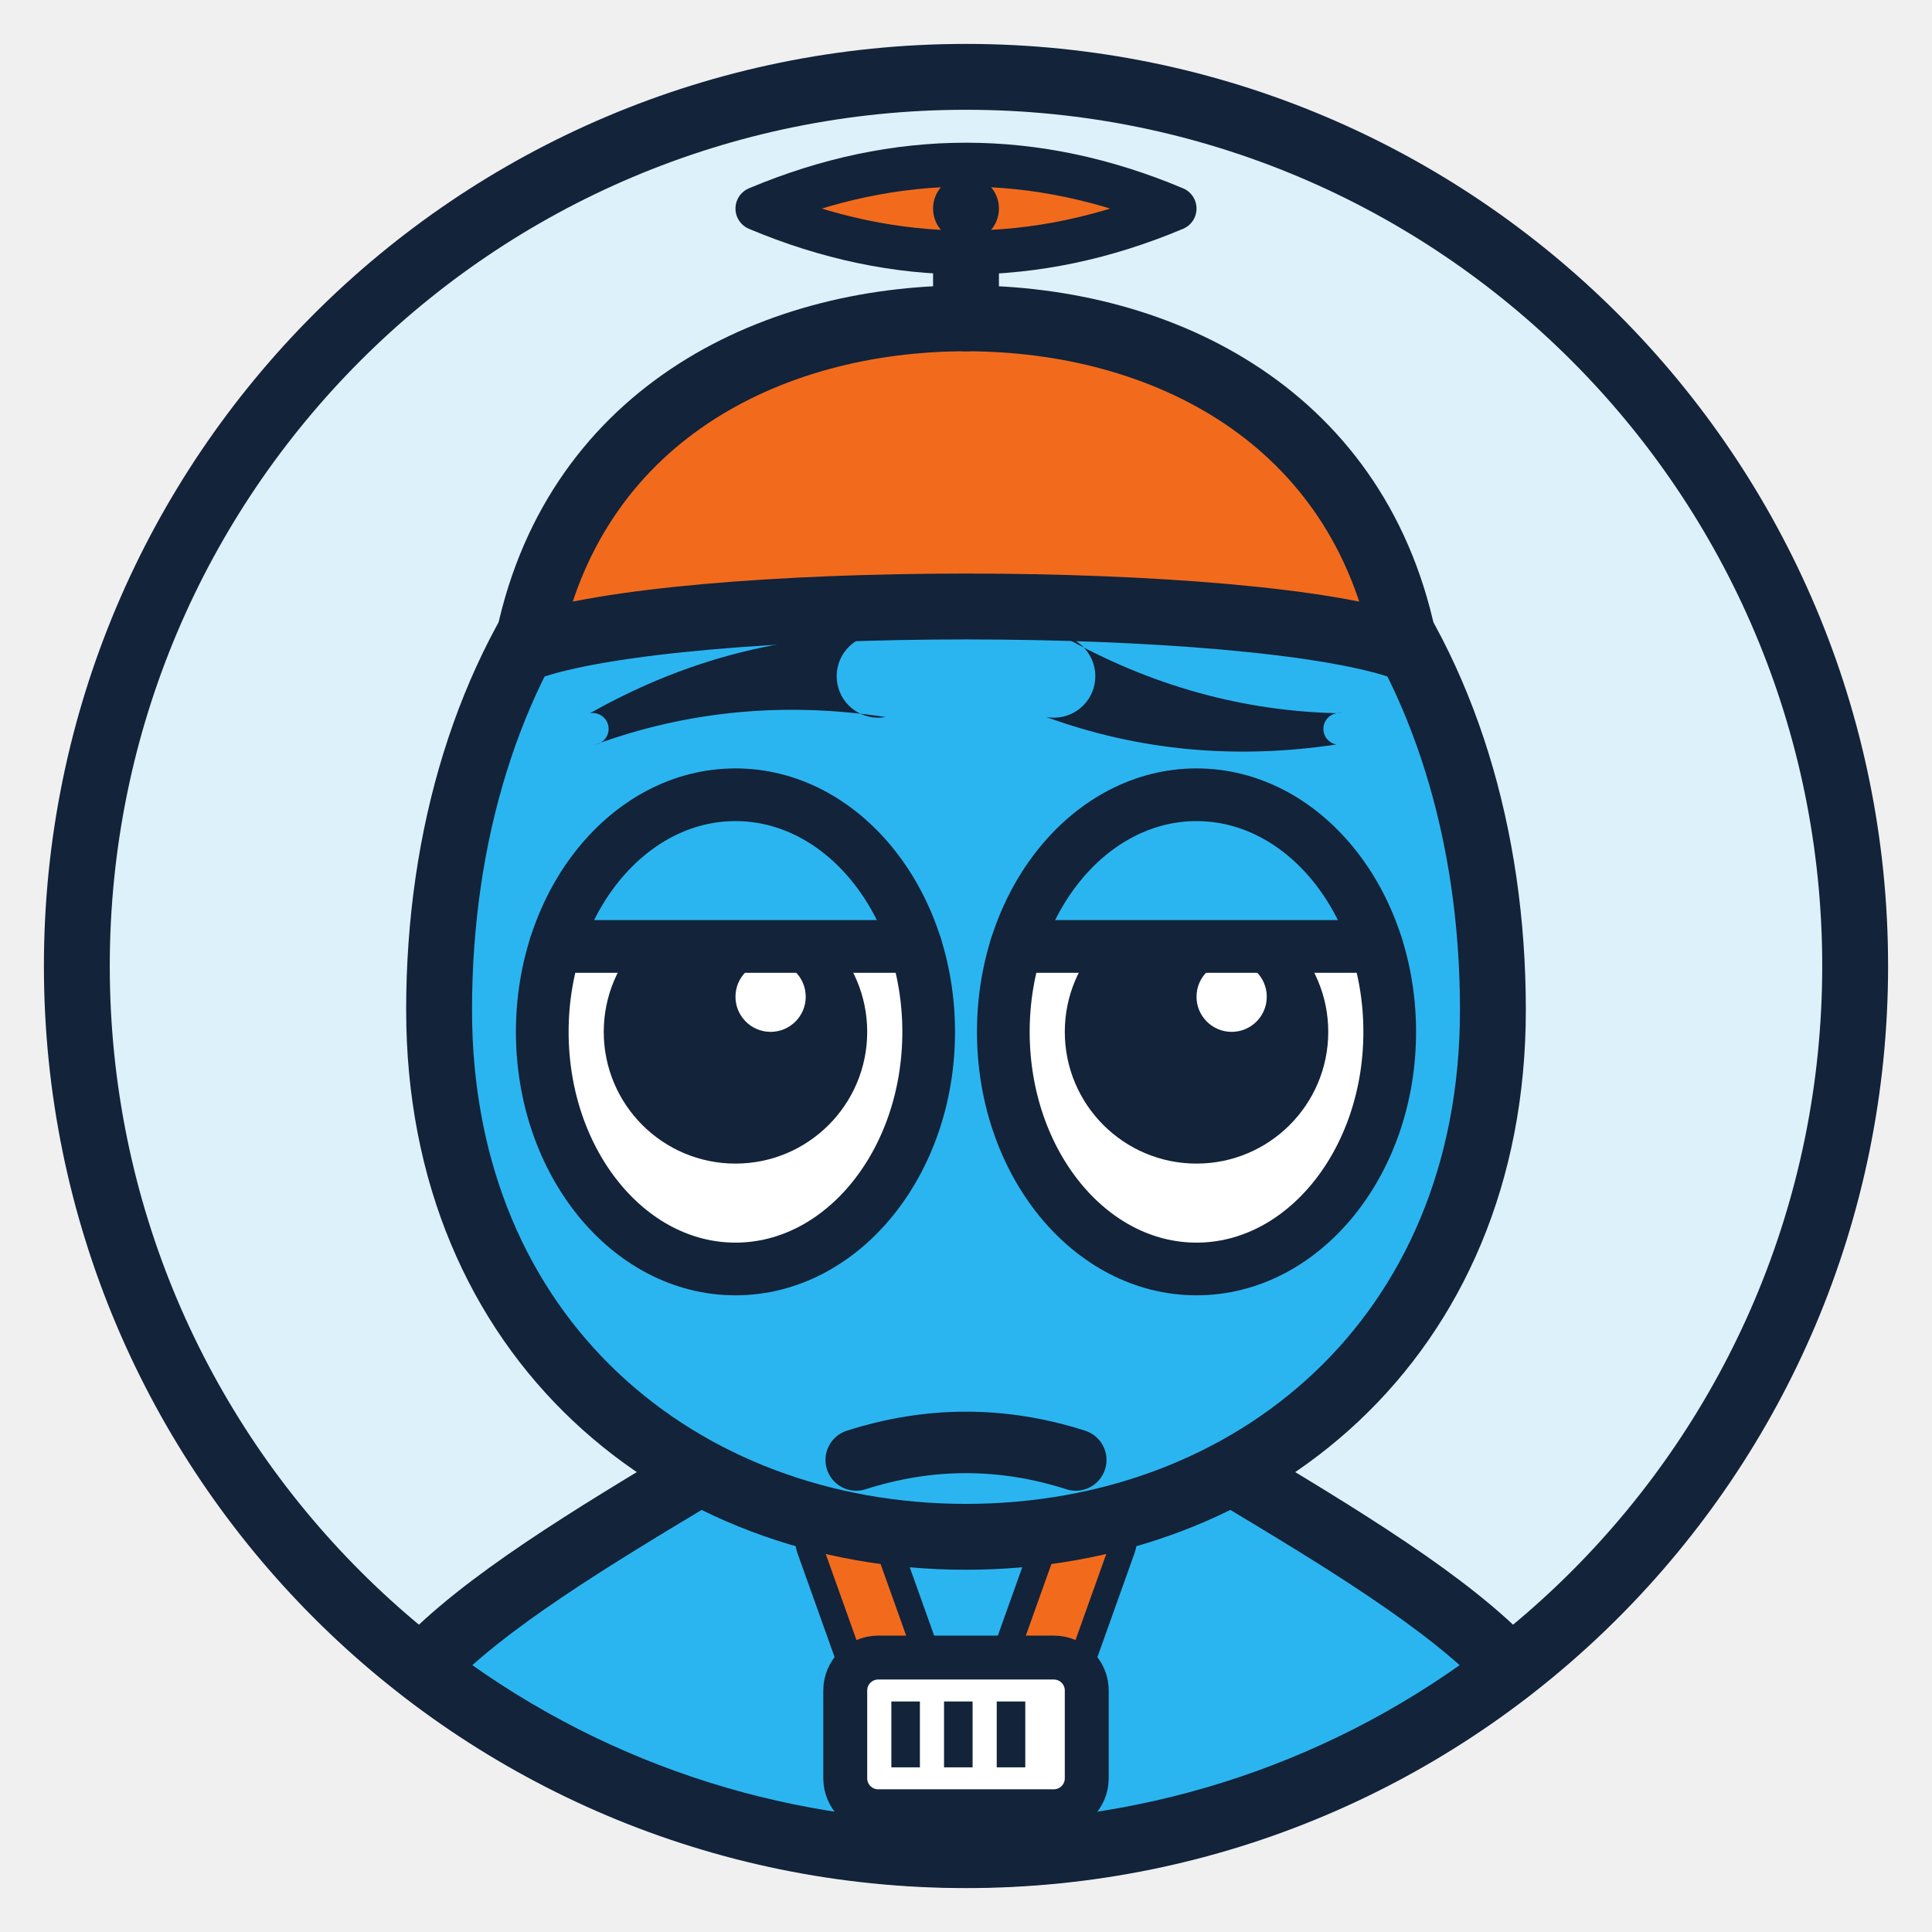
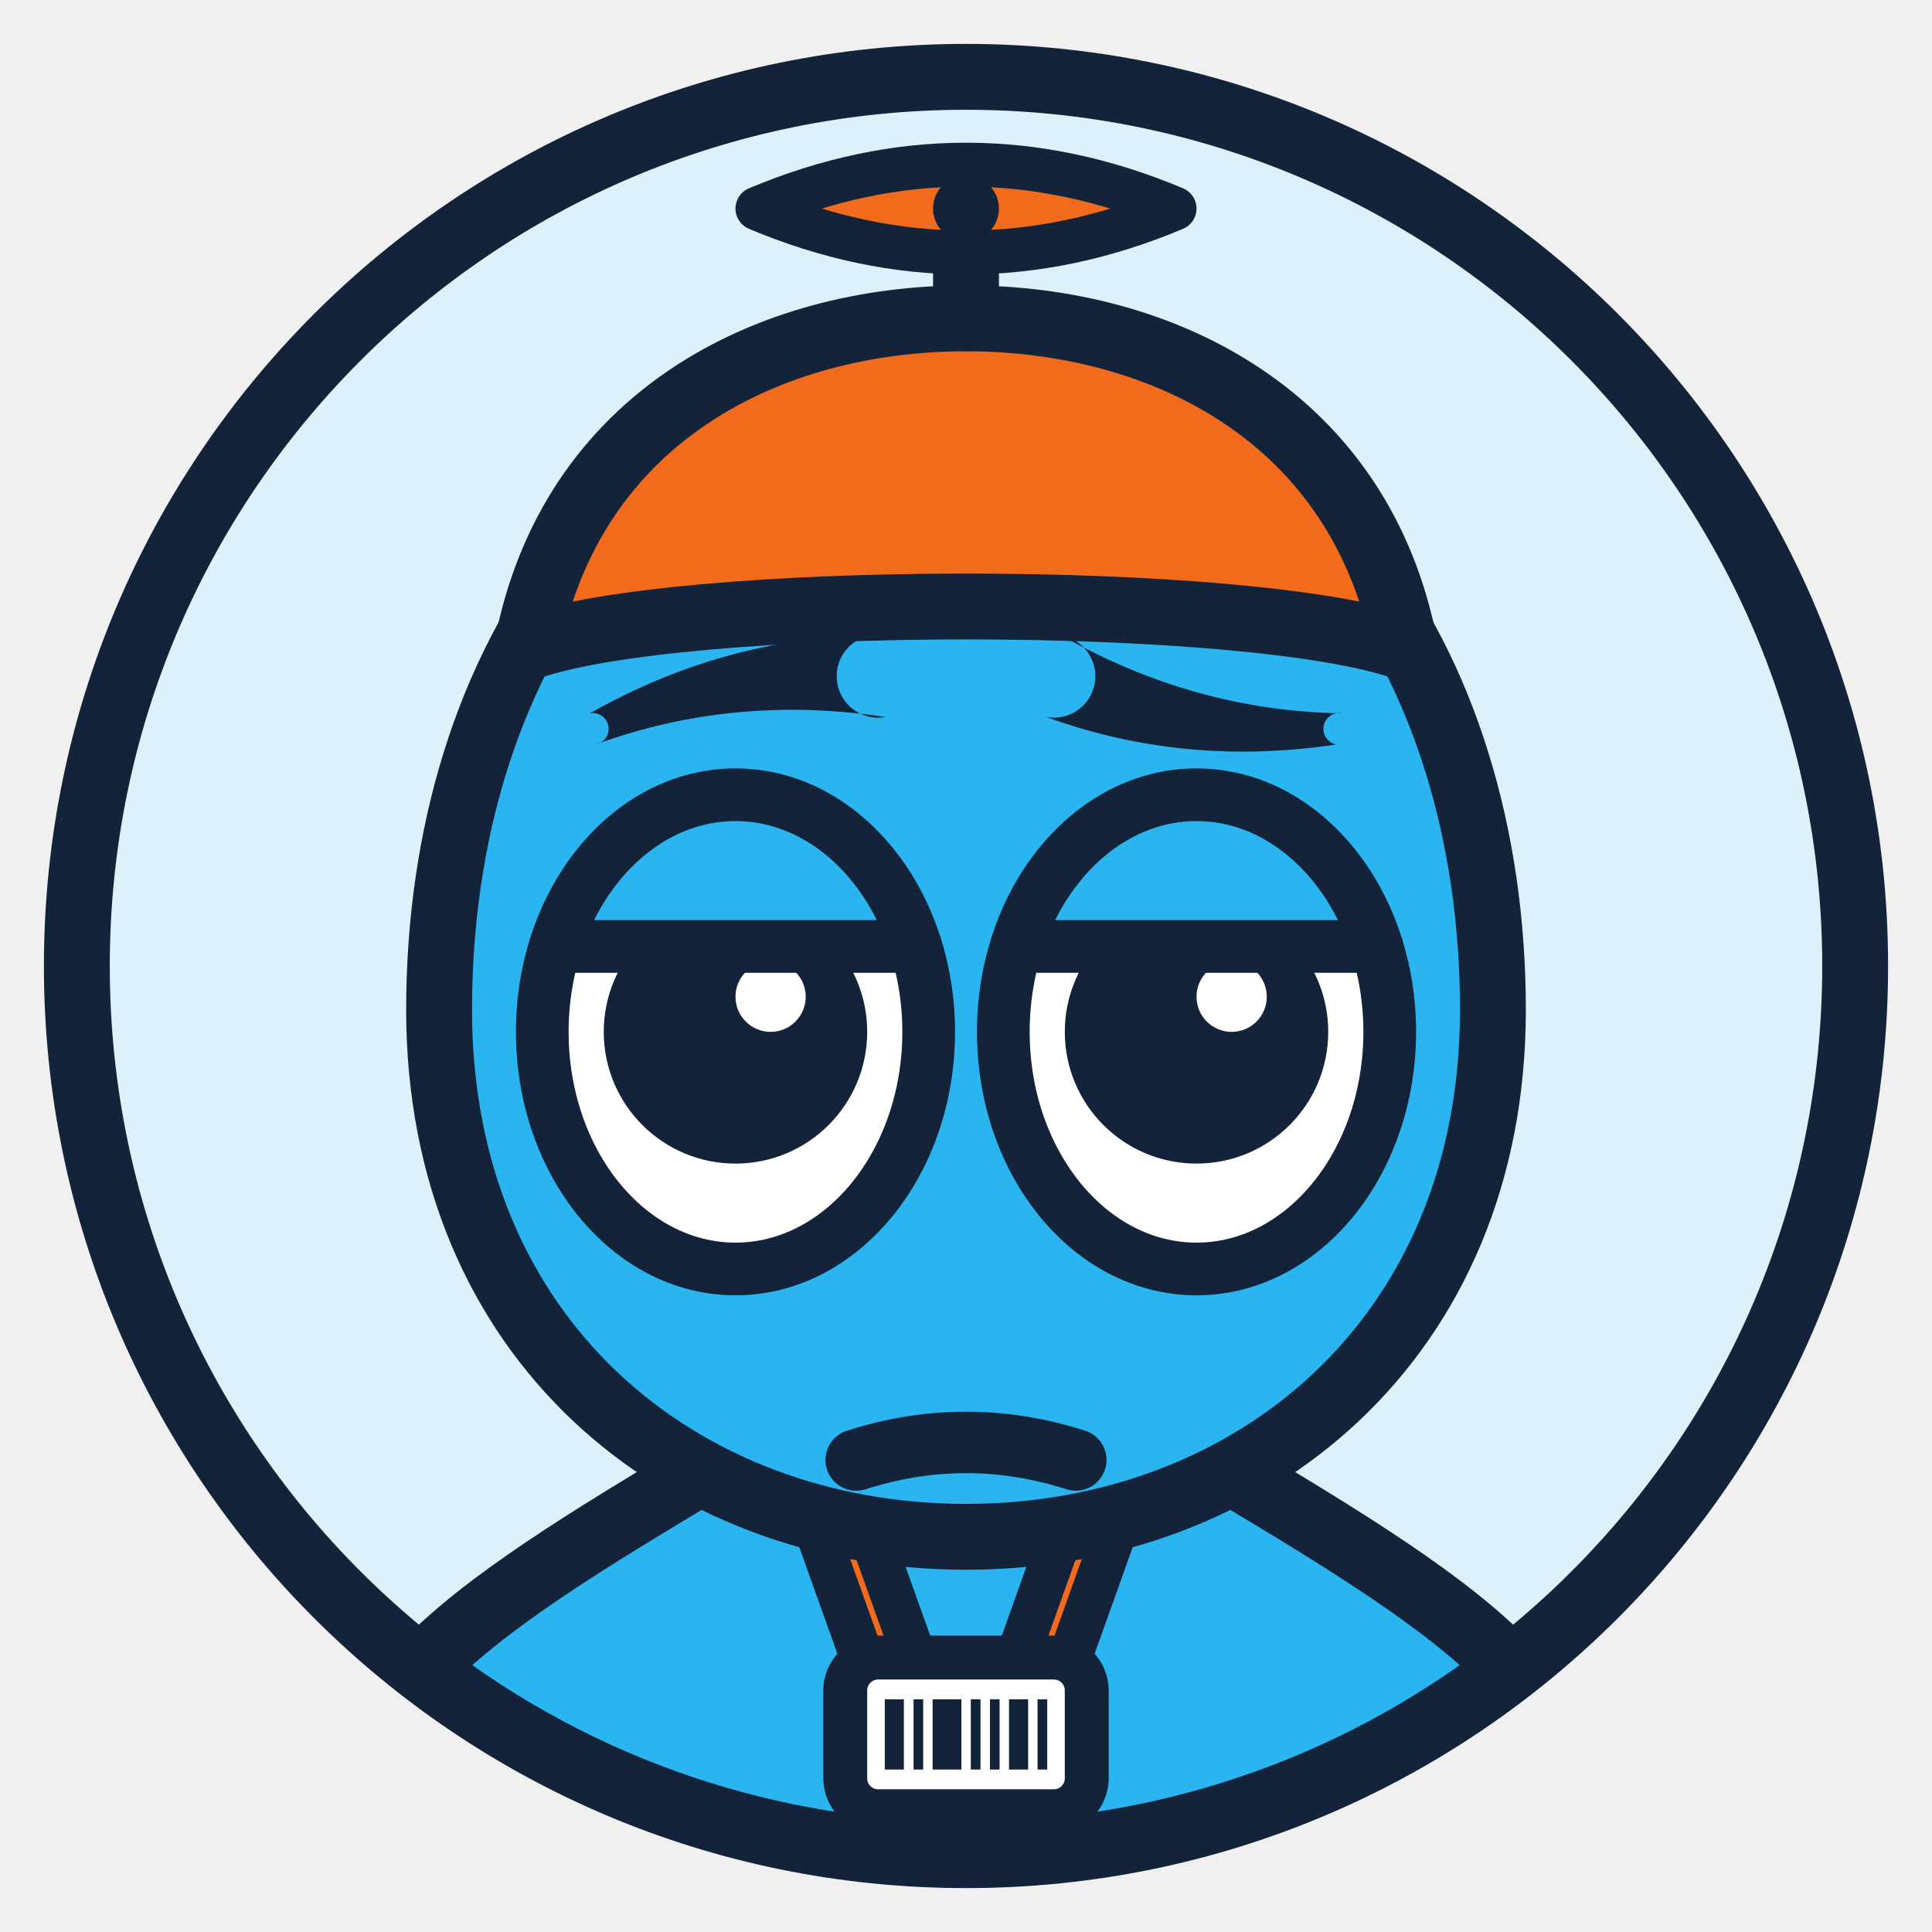
<svg xmlns="http://www.w3.org/2000/svg" viewBox="0 0 88 88" width="88" height="88" color="#12233A" role="img" aria-label="Shin: unknown">
  <circle class="face-disc" cx="44" cy="44" r="40.5" fill="#DDF1FA" />
  <g class="face-body">
    <path d="M32 67 C27 70 22 73 19.2 76 A40.5 40.5 0 0 0 68.8 76 C66 73 61 70 56 67 Z" fill="#2BB5F0" stroke="currentColor" stroke-width="3" stroke-linejoin="round" />
-     <path d="M38.5 70 L41 77 M49.5 70 L47 77" stroke="currentColor" stroke-width="4.6" stroke-linecap="round" fill="none" />
-     <path d="M38.5 70 L41 77 M49.5 70 L47 77" stroke="#F26B1D" stroke-width="2.2" stroke-linecap="round" fill="none" />
+     <path d="M37.30 70 L39.70 70 L42.20 77 L39.80 77 Z M48.30 70 L50.70 70 L48.20 77 L45.80 77 Z" fill="#F26B1D" stroke="currentColor" stroke-width="2" stroke-linejoin="round" />
    <rect x="38.5" y="75.5" width="11" height="7" rx="1.5" fill="#FFFFFF" stroke="currentColor" stroke-width="2" />
-     <path d="M40.6 77.5 h1.3 v3 h-1.3 Z M43 77.5 h1.3 v3 h-1.3 Z M45.4 77.5 h1.3 v3 h-1.3 Z" fill="#12233A" />
+     <path d="M40.30 77.4 h0.87 v3.2 h-0.87 Z M41.61 77.4 h0.44 v3.2 h-0.44 Z M42.48 77.4 h1.31 v3.2 h-1.31 Z M44.22 77.4 h0.44 v3.2 h-0.44 Z M45.09 77.4 h0.44 v3.2 h-0.44 Z M45.96 77.4 h0.87 v3.2 h-0.87 Z M47.26 77.4 h0.44 v3.2 h-0.44 Z" fill="#12233A" />
  </g>
  <g class="face-head">
    <path class="face-skull" d="M44 17 C59 17 68 30 68 46 C68 61 57 70 44 70 C31 70 20 61 20 46 C20 30 29 17 44 17 Z" fill="#2BB5F0" stroke="currentColor" stroke-width="3" />
    <g class="face-hat">
      <path d="M24 29.5 C26 19 35 14.5 44 14.5 C53 14.5 62 19 64 29.5 C57 27 31 27 24 29.5 Z" fill="#F26B1D" stroke="currentColor" stroke-width="3" stroke-linejoin="round" />
      <path d="M44 14.5 L44 10.5" stroke="currentColor" stroke-width="3" stroke-linecap="round" />
      <g>
        <path d="M34.5 9.5 Q44 5.5 53.5 9.5 Q44 13.5 34.5 9.5 Z" fill="#F26B1D" stroke="currentColor" stroke-width="2" stroke-linejoin="round" />
        <circle cx="44" cy="9.5" r="1.5" fill="#12233A" />
      </g>
    </g>
    <g class="face-brows">
      <path d="M39.66 28.94 Q32.95 29.05 26.87 32.49 A0.72 0.72 0 0 1 27.13 33.91 Q33.43 31.61 40.34 32.66 A1.89 1.89 0 0 1 39.66 28.94 Z M47.66 32.66 Q53.95 34.95 60.87 33.91 A0.72 0.72 0 0 1 61.13 32.49 Q54.43 32.39 48.34 28.94 A1.89 1.89 0 0 1 47.66 32.66 Z" fill="currentColor" />
    </g>
    <g class="face-eyes">
      <ellipse cx="33.5" cy="47" rx="8.8" ry="10.8" fill="#FFFFFF" />
      <circle cx="33.5" cy="47" r="6" fill="#12233A" />
      <circle cx="35.1" cy="45.4" r="1.6" fill="#FFFFFF" />
      <path d="M25.29 43.11 A8.8 10.8 0 0 1 41.71 43.11 Z" fill="#2BB5F0" />
      <path d="M25.29 43.11 L41.71 43.11" stroke="currentColor" stroke-width="2.4" stroke-linecap="round" fill="none" />
      <ellipse cx="33.5" cy="47" rx="8.8" ry="10.8" fill="none" stroke="currentColor" stroke-width="2.4" />
      <ellipse cx="54.5" cy="47" rx="8.8" ry="10.8" fill="#FFFFFF" />
      <circle cx="54.5" cy="47" r="6" fill="#12233A" />
      <circle cx="56.1" cy="45.4" r="1.6" fill="#FFFFFF" />
      <path d="M46.29 43.11 A8.8 10.8 0 0 1 62.71 43.11 Z" fill="#2BB5F0" />
      <path d="M46.29 43.11 L62.71 43.11" stroke="currentColor" stroke-width="2.4" stroke-linecap="round" fill="none" />
      <ellipse cx="54.5" cy="47" rx="8.8" ry="10.8" fill="none" stroke="currentColor" stroke-width="2.4" />
    </g>
    <g class="face-mouth">
      <path d="M39 66.5 Q44 64.9 49 66.5" stroke="currentColor" stroke-width="2.8" stroke-linecap="round" fill="none" />
    </g>
  </g>
  <g class="face-extras" />
  <circle class="face-ring" cx="44" cy="44" r="40.5" fill="none" stroke="currentColor" stroke-width="3" />
</svg>
